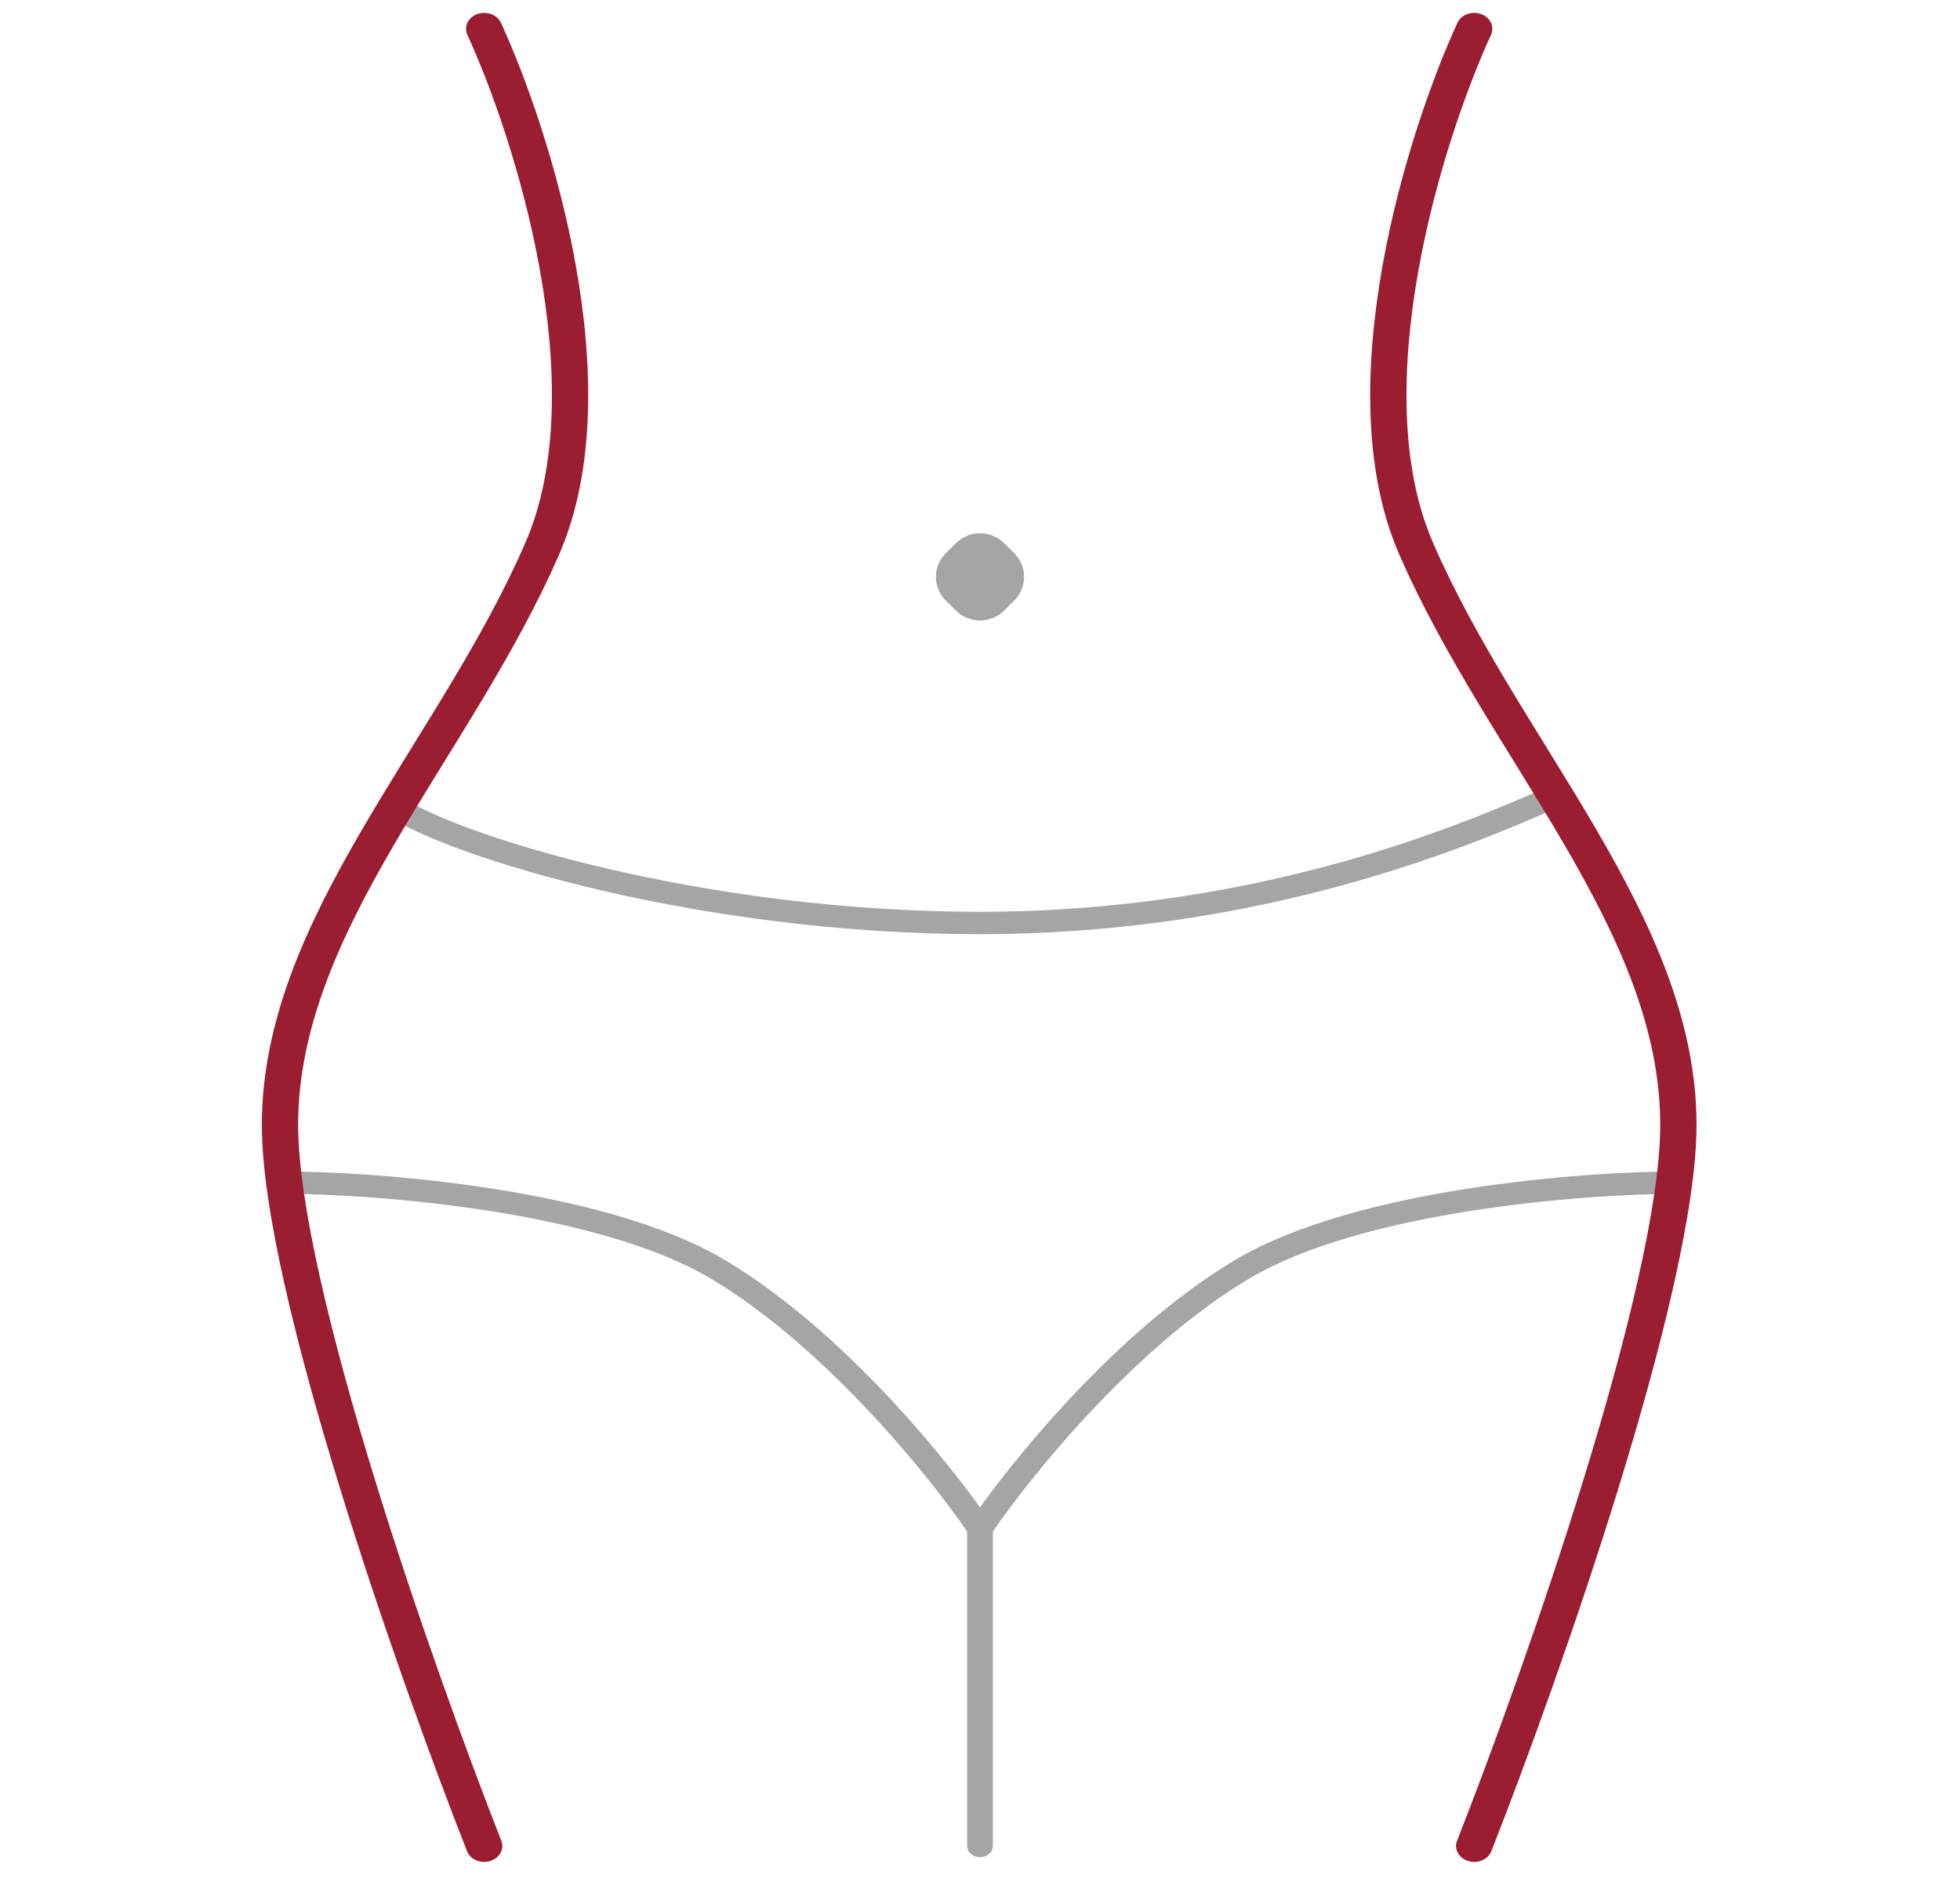
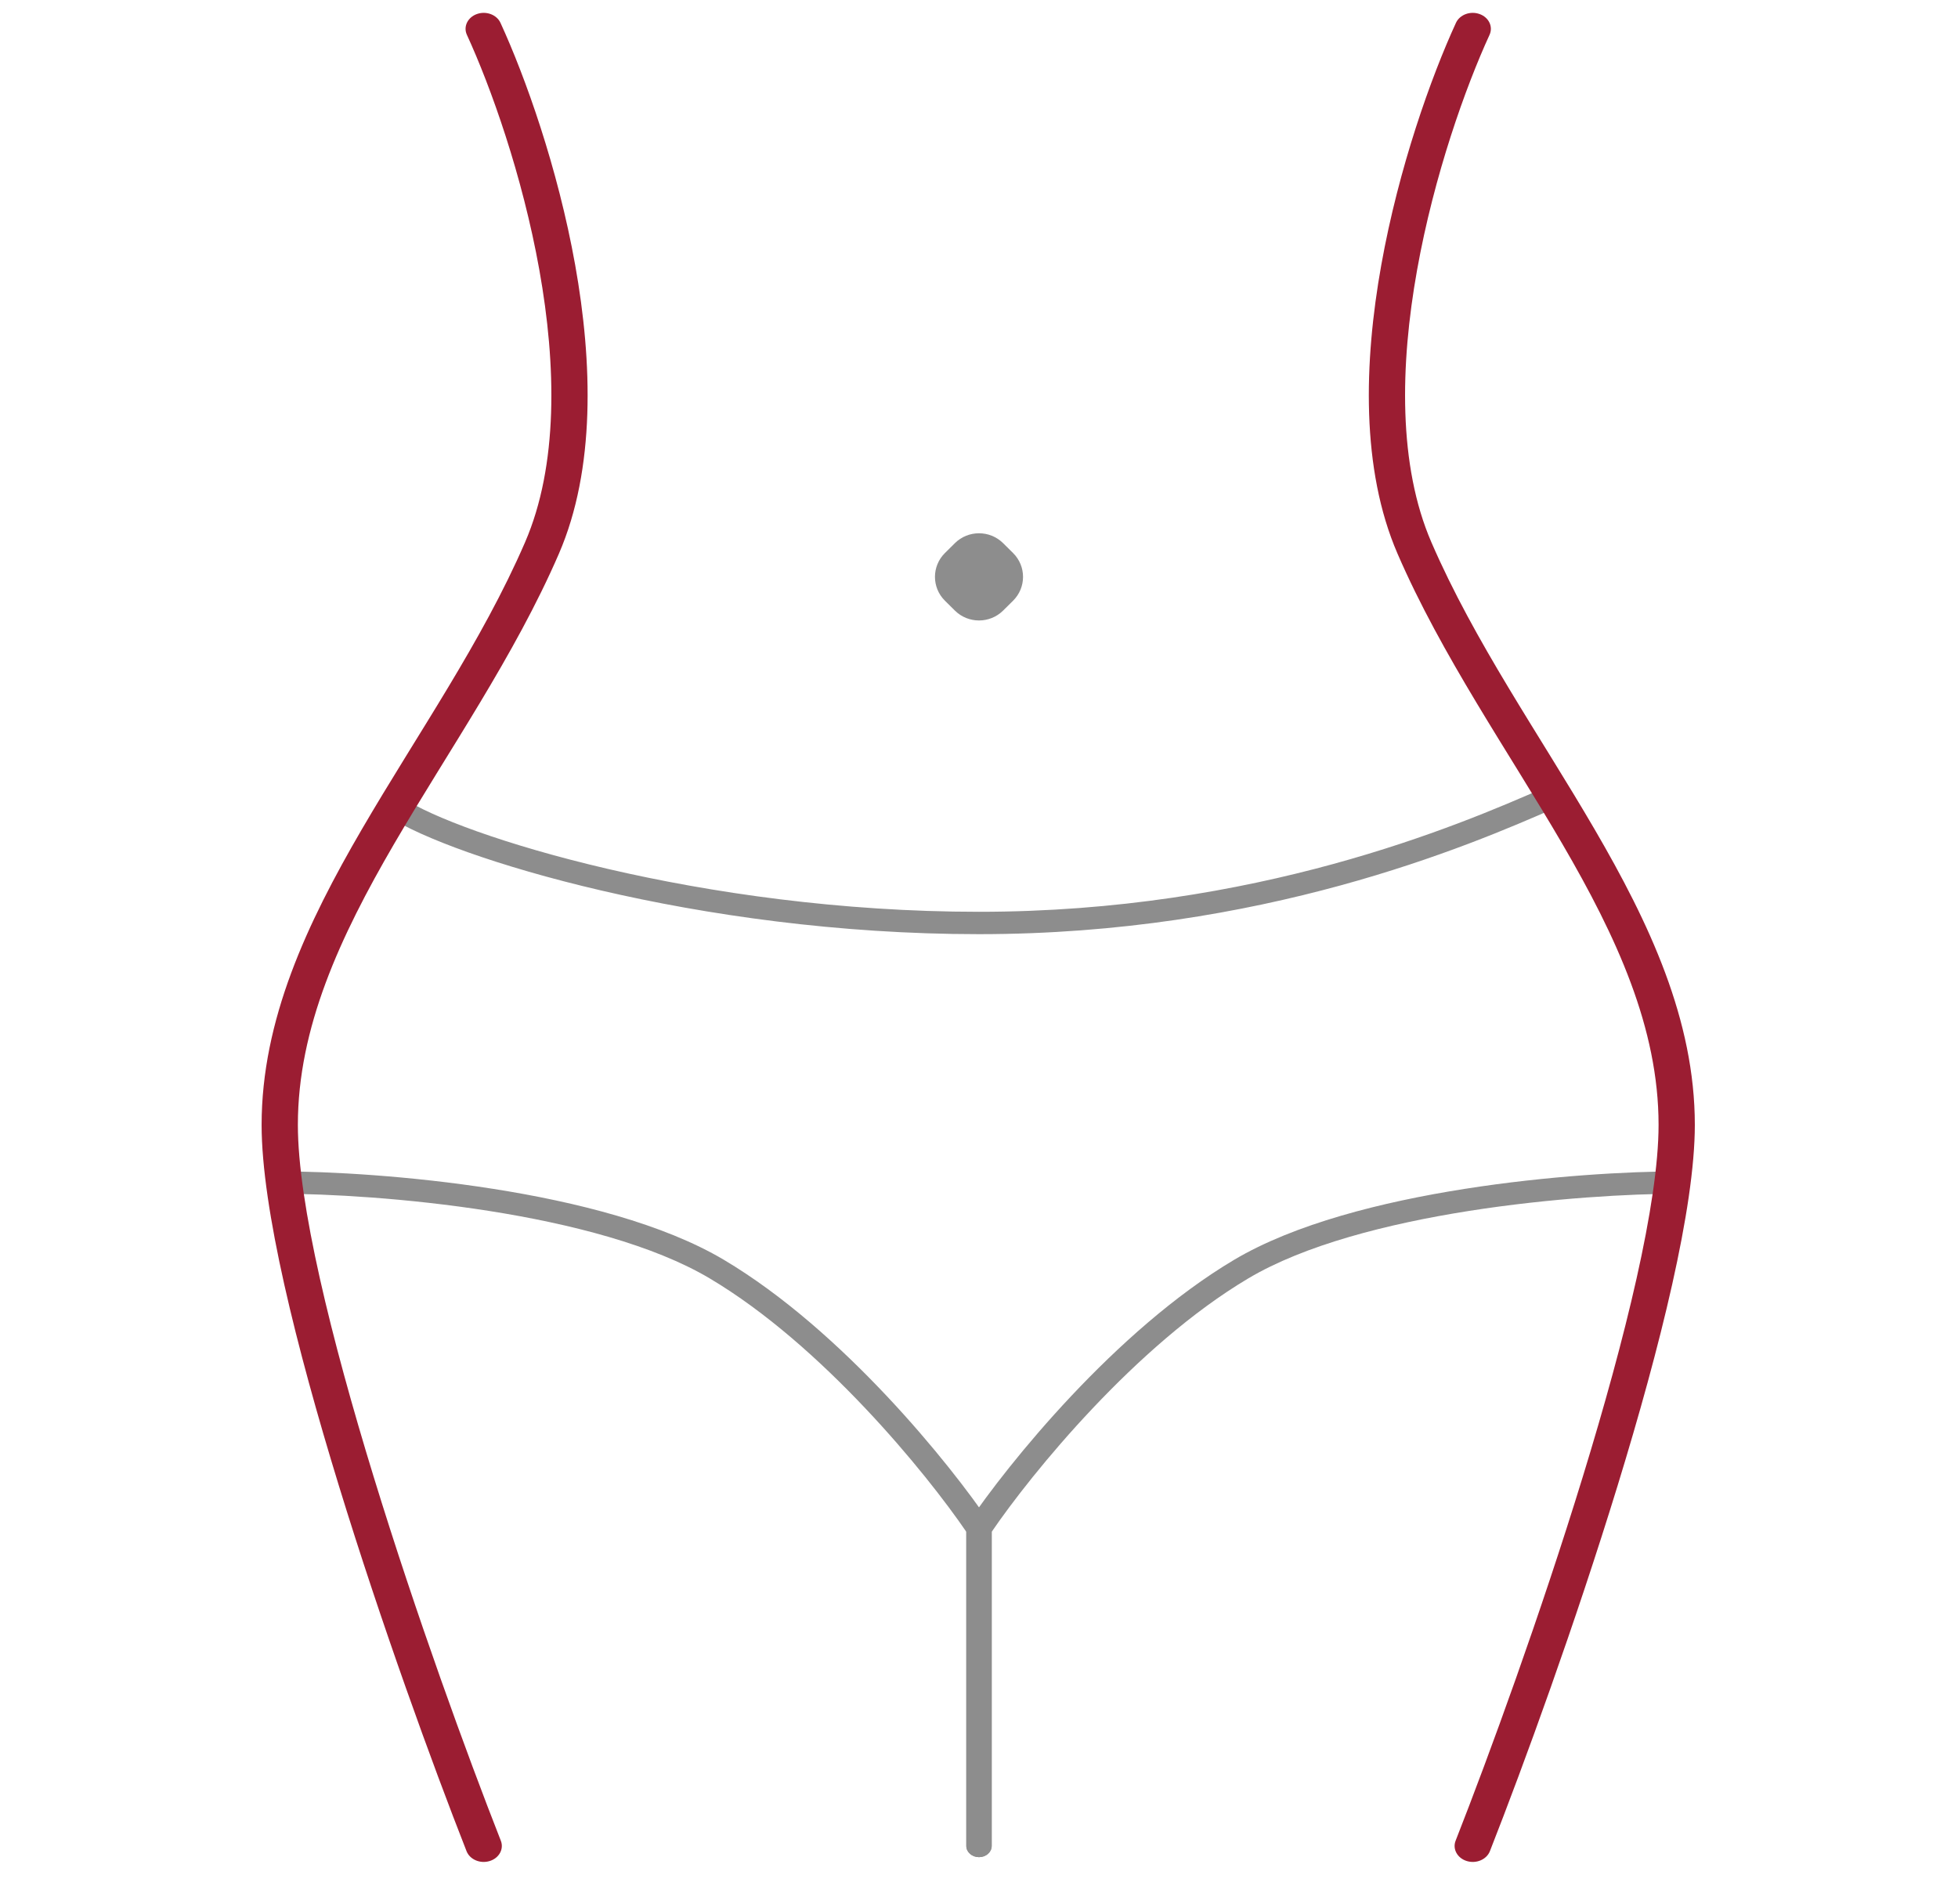
- <svg xmlns="http://www.w3.org/2000/svg" width="138" height="134" viewBox="0 0 138 134" fill="none">
-   <path d="M109.65 56.856C103.452 59.58 88.926 65.757 69 65.757C59.054 65.757 49.736 64.391 42.384 62.685C38.708 61.832 35.514 60.892 32.973 59.99C30.449 59.094 28.514 58.218 27.393 57.479L28.466 56.218C29.398 56.833 31.16 57.648 33.642 58.529C36.106 59.404 39.227 60.324 42.841 61.163C50.069 62.84 59.232 64.182 69 64.182C88.503 64.182 102.727 58.139 108.851 55.448L109.65 56.856Z" fill="#A5A5A5" />
-   <path d="M68.105 129.94V107.826C65.292 103.708 57.947 94.69 50.018 89.986C46.069 87.644 40.231 86.144 34.446 85.236C28.684 84.331 23.09 84.03 19.714 84.03V82.455C23.184 82.455 28.884 82.763 34.759 83.685C40.611 84.604 46.752 86.15 51.017 88.68C59.397 93.651 67.01 103.112 69.77 107.205L69.895 107.39V129.94C69.894 130.374 69.494 130.727 69 130.727C68.506 130.727 68.105 130.374 68.105 129.94Z" fill="#A5A5A5" />
-   <path d="M69.895 129.94V107.826C72.708 103.708 80.053 94.69 87.982 89.986C91.931 87.644 97.769 86.144 103.554 85.236C109.316 84.331 114.911 84.03 118.286 84.03V82.455C114.816 82.455 109.116 82.763 103.241 83.685C97.389 84.604 91.248 86.15 86.983 88.68C78.603 93.651 70.99 103.112 68.23 107.205L68.105 107.39V129.94C68.106 130.374 68.506 130.727 69 130.727C69.494 130.727 69.895 130.374 69.895 129.94Z" fill="#A5A5A5" />
-   <path d="M18.436 79.181C18.437 71.794 21.639 64.996 25.508 58.365C29.421 51.659 33.955 45.205 37.003 38.175C39.347 32.766 39.216 25.726 38.013 19.006C36.814 12.314 34.584 6.103 32.905 2.452C32.64 1.876 32.956 1.221 33.61 0.988C34.264 0.755 35.009 1.032 35.273 1.608C37.017 5.401 39.305 11.777 40.537 18.655C41.763 25.504 41.974 33.015 39.39 38.976C36.277 46.157 31.569 52.902 27.782 59.393C23.95 65.959 20.992 72.356 20.992 79.181C20.992 84.694 23.338 94.199 26.338 103.962C29.323 113.678 32.909 123.499 35.297 129.571C35.528 130.158 35.174 130.799 34.507 131.002C33.84 131.205 33.112 130.894 32.881 130.307C30.478 124.196 26.876 114.324 23.872 104.549C20.883 94.821 18.436 85.038 18.436 79.181Z" fill="#9B1D32" />
-   <path d="M119.45 79.181C119.45 71.794 116.247 64.996 112.378 58.365C108.465 51.659 103.931 45.205 100.883 38.175C98.539 32.766 98.67 25.726 99.874 19.006C101.072 12.314 103.302 6.103 104.981 2.452C105.246 1.876 104.93 1.221 104.276 0.988C103.622 0.755 102.877 1.032 102.613 1.608C100.869 5.401 98.581 11.777 97.349 18.655C96.123 25.504 95.912 33.015 98.496 38.976C101.609 46.157 106.317 52.902 110.105 59.393C113.936 65.959 116.894 72.356 116.894 79.181C116.894 84.694 114.549 94.199 111.548 103.962C108.563 113.678 104.977 123.499 102.589 129.571C102.358 130.158 102.712 130.799 103.379 131.002C104.046 131.205 104.774 130.894 105.005 130.307C107.408 124.196 111.01 114.324 114.014 104.549C117.004 94.821 119.45 85.038 119.45 79.181Z" fill="#9B1D32" />
-   <path d="M67.301 38.234C68.239 37.306 69.761 37.306 70.699 38.234L71.4 38.926C72.338 39.854 72.338 41.359 71.4 42.286L70.699 42.979C69.761 43.907 68.239 43.907 67.301 42.979L66.6 42.286C65.662 41.359 65.662 39.854 66.6 38.926L67.301 38.234Z" fill="#A5A5A5" />
+ <svg xmlns="http://www.w3.org/2000/svg" width="108" height="105" viewBox="0 0 108 105" fill="none">
+   <path d="M85.812 44.552C80.962 46.685 69.594 51.526 54 51.526C46.216 51.526 38.924 50.456 33.17 49.119C30.293 48.45 27.794 47.714 25.805 47.007C23.83 46.305 22.315 45.619 21.438 45.039L22.277 44.051C23.007 44.533 24.386 45.172 26.328 45.862C28.256 46.547 30.7 47.269 33.527 47.926C39.184 49.24 46.356 50.292 54 50.292C69.263 50.292 80.395 45.557 85.188 43.448L85.812 44.552Z" fill="#8D8D8D" />
+   <path d="M53.301 101.818V84.491C51.099 81.264 45.351 74.197 39.145 70.512C36.055 68.676 31.486 67.501 26.959 66.789C22.45 66.081 18.071 65.844 15.43 65.844V64.61C18.145 64.61 22.606 64.851 27.204 65.574C31.784 66.294 36.589 67.506 39.928 69.488C46.486 73.383 52.444 80.797 54.603 84.004L54.701 84.149V101.818C54.701 102.159 54.388 102.435 54.001 102.435C53.614 102.435 53.301 102.159 53.301 101.818Z" fill="#8D8D8D" />
+   <path d="M54.699 101.818V84.491C56.901 81.264 62.649 74.197 68.855 70.512C71.945 68.676 76.514 67.501 81.041 66.789C85.55 66.081 89.929 65.844 92.57 65.844V64.61C89.855 64.61 85.394 64.851 80.796 65.574C76.216 66.294 71.411 67.506 68.072 69.488C61.514 73.383 55.556 80.797 53.397 84.004L53.299 84.149V101.818C53.299 102.159 53.612 102.435 53.999 102.435C54.386 102.435 54.699 102.159 54.699 101.818Z" fill="#8D8D8D" />
+   <path d="M14.43 62.045C14.43 56.257 16.936 50.929 19.964 45.733C23.026 40.478 26.575 35.422 28.96 29.913C30.795 25.674 30.692 20.158 29.75 14.892C28.812 9.649 27.067 4.782 25.753 1.921C25.546 1.47 25.793 0.956 26.305 0.774C26.817 0.591 27.399 0.809 27.606 1.26C28.971 4.232 30.762 9.228 31.726 14.617C32.685 19.984 32.85 25.87 30.828 30.541C28.392 36.168 24.707 41.453 21.743 46.539C18.745 51.684 16.43 56.697 16.43 62.045C16.43 66.365 18.265 73.813 20.613 81.463C22.95 89.076 25.756 96.772 27.625 101.529C27.806 101.989 27.529 102.491 27.007 102.65C26.485 102.81 25.915 102.566 25.734 102.106C23.853 97.317 21.034 89.582 18.684 81.922C16.344 74.3 14.43 66.634 14.43 62.045Z" fill="#9B1D32" />
+   <path d="M93.484 62.045C93.484 56.257 90.978 50.929 87.95 45.733C84.888 40.478 81.339 35.422 78.954 29.913C77.119 25.674 77.222 20.158 78.164 14.892C79.102 9.649 80.847 4.782 82.161 1.921C82.368 1.47 82.121 0.956 81.609 0.774C81.097 0.591 80.515 0.809 80.308 1.26C78.943 4.232 77.153 9.228 76.189 14.617C75.229 19.984 75.064 25.87 77.086 30.541C79.522 36.168 83.207 41.453 86.171 46.539C89.169 51.684 91.484 56.697 91.484 62.045C91.484 66.365 89.649 73.813 87.301 81.463C84.964 89.076 82.158 96.772 80.289 101.529C80.108 101.989 80.385 102.491 80.907 102.65C81.429 102.81 81.999 102.566 82.18 102.106C84.061 97.317 86.88 89.582 89.231 81.922C91.57 74.3 93.484 66.634 93.484 62.045Z" fill="#9B1D32" />
+   <path d="M52.67 29.959C53.405 29.232 54.595 29.232 55.33 29.959L55.878 30.502C56.613 31.229 56.613 32.408 55.878 33.135L55.33 33.678C54.595 34.405 53.405 34.405 52.67 33.678L52.122 33.135C51.387 32.408 51.387 31.229 52.122 30.502L52.67 29.959Z" fill="#8D8D8D" />
</svg>
